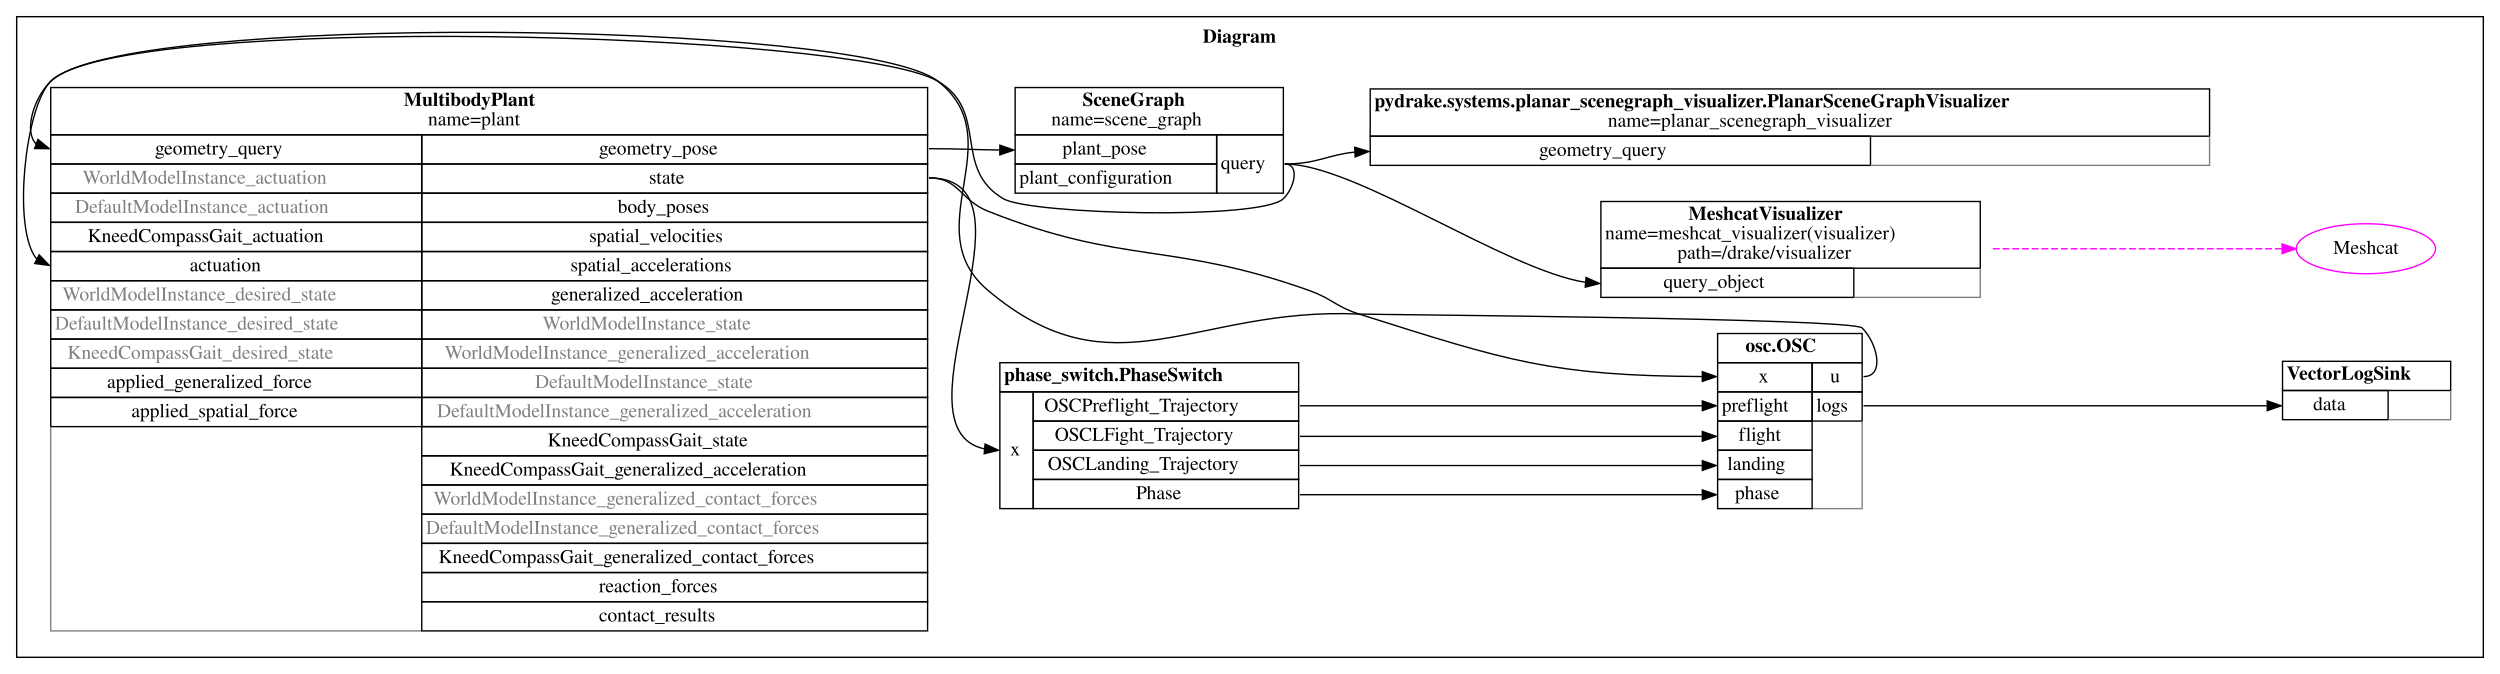
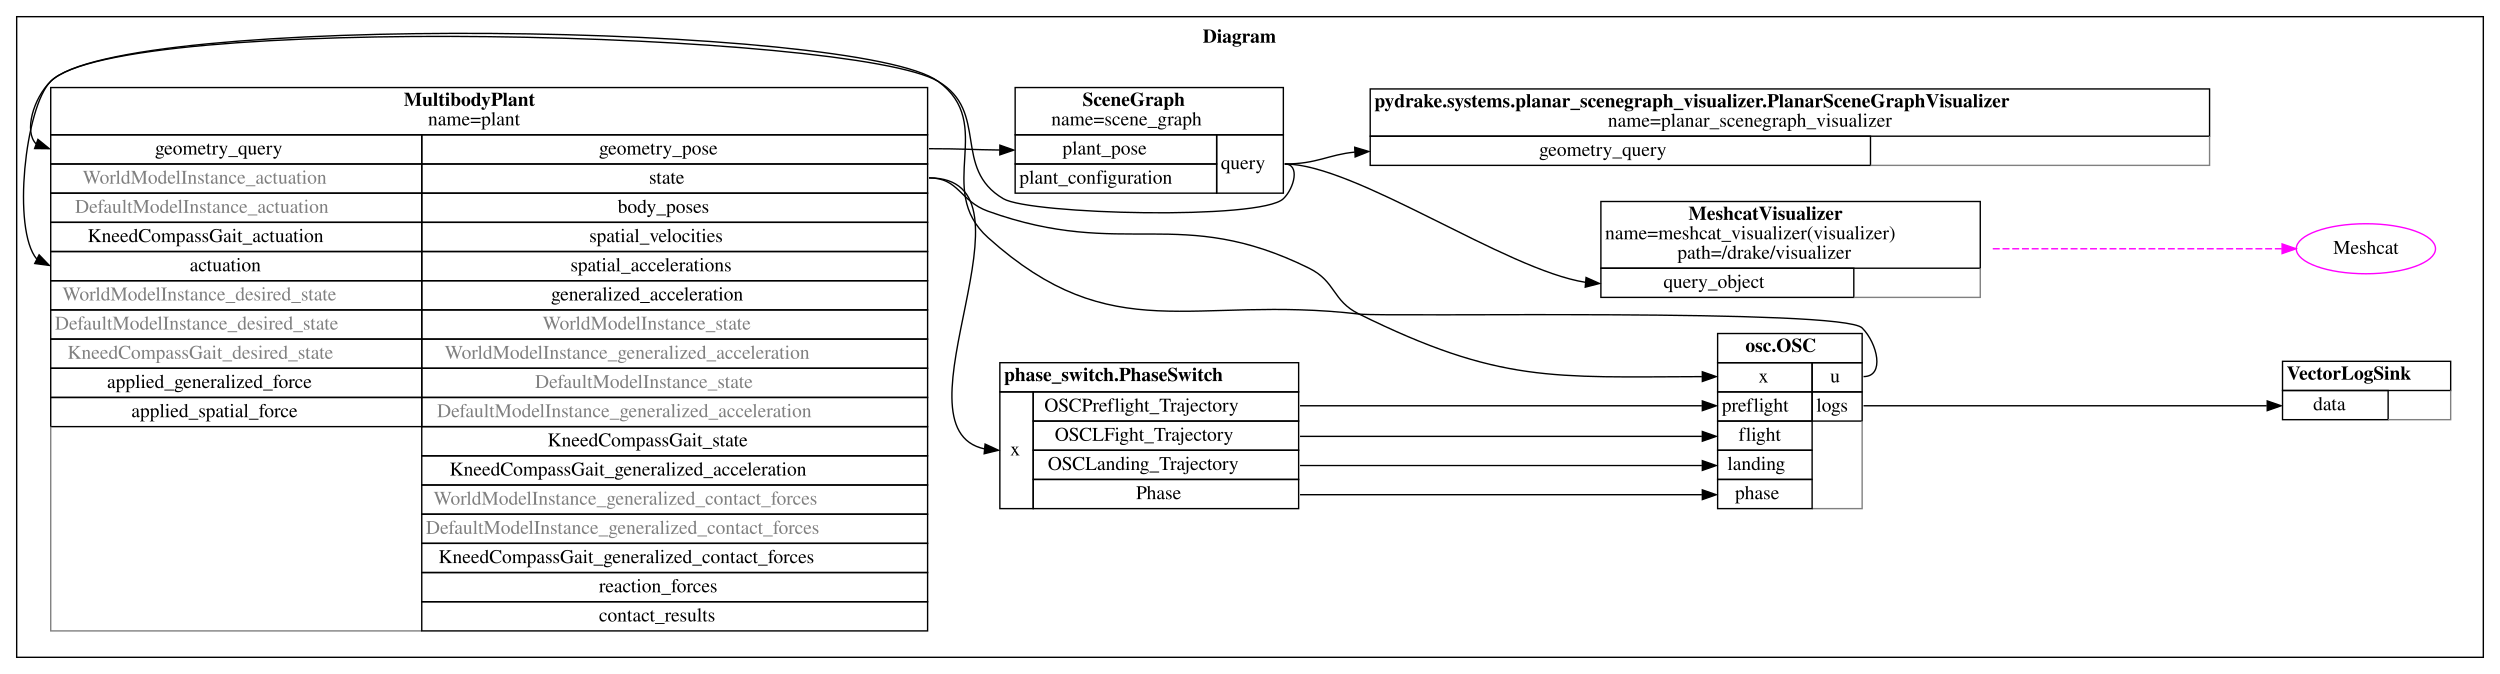
<svg xmlns="http://www.w3.org/2000/svg" width="1799pt" height="485pt" viewBox="0.00 0.00 1799.00 485.00">
  <g id="graph0" class="graph" transform="scale(1 1) rotate(0) translate(4 481)">
    <polygon fill="white" stroke="transparent" points="-4,4 -4,-481 1795,-481 1795,4 -4,4" />
    <g id="clust1" class="cluster">
      <polygon fill="none" stroke="black" points="8,-8 8,-469 1783,-469 1783,-8 8,-8" />
      <text text-anchor="start" x="861.5" y="-450.3" font-family="Times,serif" font-weight="bold" font-size="14.00">Diagram</text>
    </g>
    <g id="clust2" class="cluster">
      <polygon fill="none" stroke="white" points="16,-16 16,-430 1775,-430 1775,-16 16,-16" />
    </g>
    <g id="node1" class="node">
      <polygon fill="none" stroke="black" points="32.5,-384 32.5,-418 663.5,-418 663.5,-384 32.5,-384" />
      <text text-anchor="start" x="286.5" y="-404.8" font-family="Times,serif" font-weight="bold" font-size="14.00">MultibodyPlant</text>
      <text text-anchor="start" x="304" y="-390.8" font-family="Times,serif" font-size="14.00">name=plant</text>
      <polygon fill="none" stroke="black" points="32.5,-363 32.5,-384 299.5,-384 299.5,-363 32.5,-363" />
      <text text-anchor="start" x="107.5" y="-369.8" font-family="Times,serif" font-size="14.00">geometry_query</text>
      <polygon fill="none" stroke="black" points="299.5,-363 299.5,-384 663.5,-384 663.5,-363 299.5,-363" />
      <text text-anchor="start" x="427" y="-369.8" font-family="Times,serif" font-size="14.00">geometry_pose</text>
      <polygon fill="none" stroke="black" points="32.5,-342 32.5,-363 299.5,-363 299.5,-342 32.5,-342" />
      <text text-anchor="start" x="55.5" y="-348.8" font-family="Times,serif" font-size="14.00" fill="grey">WorldModelInstance_actuation</text>
      <polygon fill="none" stroke="black" points="299.5,-342 299.5,-363 663.5,-363 663.5,-342 299.5,-342" />
      <text text-anchor="start" x="463" y="-348.8" font-family="Times,serif" font-size="14.00">state</text>
      <polygon fill="none" stroke="black" points="32.5,-321 32.5,-342 299.5,-342 299.5,-321 32.5,-321" />
      <text text-anchor="start" x="50" y="-327.8" font-family="Times,serif" font-size="14.00" fill="grey">DefaultModelInstance_actuation</text>
      <polygon fill="none" stroke="black" points="299.5,-321 299.5,-342 663.5,-342 663.5,-321 299.5,-321" />
      <text text-anchor="start" x="440.5" y="-327.8" font-family="Times,serif" font-size="14.00">body_poses</text>
      <polygon fill="none" stroke="black" points="32.5,-300 32.5,-321 299.5,-321 299.5,-300 32.5,-300" />
      <text text-anchor="start" x="59" y="-306.8" font-family="Times,serif" font-size="14.00">KneedCompassGait_actuation</text>
      <polygon fill="none" stroke="black" points="299.5,-300 299.5,-321 663.5,-321 663.5,-300 299.5,-300" />
      <text text-anchor="start" x="420" y="-306.8" font-family="Times,serif" font-size="14.00">spatial_velocities</text>
      <polygon fill="none" stroke="black" points="32.5,-279 32.5,-300 299.5,-300 299.5,-279 32.5,-279" />
      <text text-anchor="start" x="132.5" y="-285.8" font-family="Times,serif" font-size="14.00">actuation</text>
      <polygon fill="none" stroke="black" points="299.5,-279 299.5,-300 663.5,-300 663.5,-279 299.5,-279" />
      <text text-anchor="start" x="406.5" y="-285.8" font-family="Times,serif" font-size="14.00">spatial_accelerations</text>
      <polygon fill="none" stroke="black" points="32.5,-258 32.5,-279 299.5,-279 299.5,-258 32.5,-258" />
      <text text-anchor="start" x="41" y="-264.8" font-family="Times,serif" font-size="14.00" fill="grey">WorldModelInstance_desired_state</text>
      <polygon fill="none" stroke="black" points="299.5,-258 299.5,-279 663.5,-279 663.5,-258 299.5,-258" />
      <text text-anchor="start" x="392.5" y="-264.8" font-family="Times,serif" font-size="14.00">generalized_acceleration</text>
      <polygon fill="none" stroke="black" points="32.5,-237 32.5,-258 299.5,-258 299.5,-237 32.5,-237" />
      <text text-anchor="start" x="35.5" y="-243.8" font-family="Times,serif" font-size="14.00" fill="grey">DefaultModelInstance_desired_state</text>
      <polygon fill="none" stroke="black" points="299.5,-237 299.5,-258 663.5,-258 663.5,-237 299.5,-237" />
      <text text-anchor="start" x="386.5" y="-243.8" font-family="Times,serif" font-size="14.00" fill="grey">WorldModelInstance_state</text>
      <polygon fill="none" stroke="black" points="32.5,-216 32.5,-237 299.5,-237 299.5,-216 32.5,-216" />
      <text text-anchor="start" x="44.5" y="-222.8" font-family="Times,serif" font-size="14.00" fill="grey">KneedCompassGait_desired_state</text>
      <polygon fill="none" stroke="black" points="299.5,-216 299.5,-237 663.5,-237 663.5,-216 299.5,-216" />
      <text text-anchor="start" x="316" y="-222.8" font-family="Times,serif" font-size="14.00" fill="grey">WorldModelInstance_generalized_acceleration</text>
      <polygon fill="none" stroke="black" points="32.5,-195 32.5,-216 299.5,-216 299.5,-195 32.5,-195" />
      <text text-anchor="start" x="73" y="-201.8" font-family="Times,serif" font-size="14.00">applied_generalized_force</text>
      <polygon fill="none" stroke="black" points="299.5,-195 299.5,-216 663.5,-216 663.5,-195 299.5,-195" />
      <text text-anchor="start" x="381" y="-201.8" font-family="Times,serif" font-size="14.00" fill="grey">DefaultModelInstance_state</text>
      <polygon fill="none" stroke="black" points="32.5,-174 32.5,-195 299.5,-195 299.5,-174 32.5,-174" />
      <text text-anchor="start" x="90.5" y="-180.8" font-family="Times,serif" font-size="14.00">applied_spatial_force</text>
      <polygon fill="none" stroke="black" points="299.5,-174 299.5,-195 663.5,-195 663.5,-174 299.5,-174" />
      <text text-anchor="start" x="310.5" y="-180.8" font-family="Times,serif" font-size="14.00" fill="grey">DefaultModelInstance_generalized_acceleration</text>
      <polyline fill="none" stroke="grey" points="32.5,-174 32.5,-27 299.5,-27 " />
      <polygon fill="none" stroke="black" points="299.5,-153 299.5,-174 663.5,-174 663.5,-153 299.5,-153" />
      <text text-anchor="start" x="390" y="-159.8" font-family="Times,serif" font-size="14.00">KneedCompassGait_state</text>
      <polygon fill="none" stroke="black" points="299.5,-132 299.5,-153 663.5,-153 663.5,-132 299.5,-132" />
      <text text-anchor="start" x="319.5" y="-138.8" font-family="Times,serif" font-size="14.00">KneedCompassGait_generalized_acceleration</text>
      <polygon fill="none" stroke="black" points="299.5,-111 299.5,-132 663.5,-132 663.5,-111 299.5,-111" />
      <text text-anchor="start" x="308" y="-117.8" font-family="Times,serif" font-size="14.00" fill="grey">WorldModelInstance_generalized_contact_forces</text>
      <polygon fill="none" stroke="black" points="299.5,-90 299.5,-111 663.5,-111 663.5,-90 299.5,-90" />
      <text text-anchor="start" x="302.5" y="-96.8" font-family="Times,serif" font-size="14.00" fill="grey">DefaultModelInstance_generalized_contact_forces</text>
      <polygon fill="none" stroke="black" points="299.5,-69 299.5,-90 663.5,-90 663.5,-69 299.5,-69" />
      <text text-anchor="start" x="311.5" y="-75.8" font-family="Times,serif" font-size="14.00">KneedCompassGait_generalized_contact_forces</text>
      <polygon fill="none" stroke="black" points="299.5,-48 299.5,-69 663.5,-69 663.5,-48 299.5,-48" />
      <text text-anchor="start" x="427" y="-54.8" font-family="Times,serif" font-size="14.00">reaction_forces</text>
      <polygon fill="none" stroke="black" points="299.5,-27 299.5,-48 663.5,-48 663.5,-27 299.5,-27" />
      <text text-anchor="start" x="427" y="-33.8" font-family="Times,serif" font-size="14.00">contact_results</text>
    </g>
    <g id="node2" class="node">
      <polygon fill="none" stroke="black" points="726.5,-384 726.5,-418 919.5,-418 919.5,-384 726.5,-384" />
      <text text-anchor="start" x="775" y="-404.8" font-family="Times,serif" font-weight="bold" font-size="14.00">SceneGraph</text>
      <text text-anchor="start" x="752.5" y="-390.8" font-family="Times,serif" font-size="14.00">name=scene_graph</text>
      <polygon fill="none" stroke="black" points="726.5,-363 726.5,-384 871.5,-384 871.5,-363 726.5,-363" />
      <text text-anchor="start" x="760.5" y="-369.8" font-family="Times,serif" font-size="14.00">plant_pose</text>
      <polygon fill="none" stroke="black" points="871.5,-342 871.5,-384 919.5,-384 919.5,-342 871.5,-342" />
      <text text-anchor="start" x="874.5" y="-359.3" font-family="Times,serif" font-size="14.00">query</text>
      <polygon fill="none" stroke="black" points="726.5,-342 726.5,-363 871.5,-363 871.5,-342 726.5,-342" />
      <text text-anchor="start" x="729.5" y="-348.8" font-family="Times,serif" font-size="14.00">plant_configuration</text>
    </g>
-     <g id="edge10" class="edge">
+     <g id="edge5" class="edge">
      <path fill="none" stroke="black" d="M664.5,-374C687.91,-374 696.15,-373.25 715.42,-373.05" />
      <polygon fill="black" stroke="black" points="715.52,-376.55 725.5,-373 715.48,-369.55 715.52,-376.55" />
    </g>
    <g id="node3" class="node">
      <polygon fill="none" stroke="black" points="715.5,-199 715.5,-220 930.5,-220 930.5,-199 715.5,-199" />
      <text text-anchor="start" x="718.5" y="-206.8" font-family="Times,serif" font-weight="bold" font-size="14.00">phase_switch.PhaseSwitch</text>
      <polygon fill="none" stroke="black" points="715.5,-115 715.5,-199 739.5,-199 739.5,-115 715.5,-115" />
      <text text-anchor="start" x="723" y="-153.3" font-family="Times,serif" font-size="14.00">x</text>
      <polygon fill="none" stroke="black" points="739.5,-178 739.5,-199 930.5,-199 930.5,-178 739.5,-178" />
      <text text-anchor="start" x="747.5" y="-184.8" font-family="Times,serif" font-size="14.00">OSCPreflight_Trajectory</text>
      <polygon fill="none" stroke="black" points="739.5,-157 739.5,-178 930.5,-178 930.5,-157 739.5,-157" />
      <text text-anchor="start" x="755" y="-163.8" font-family="Times,serif" font-size="14.00">OSCLFight_Trajectory</text>
      <polygon fill="none" stroke="black" points="739.5,-136 739.5,-157 930.5,-157 930.5,-136 739.5,-136" />
      <text text-anchor="start" x="750" y="-142.8" font-family="Times,serif" font-size="14.00">OSCLanding_Trajectory</text>
      <polygon fill="none" stroke="black" points="739.5,-115 739.5,-136 930.5,-136 930.5,-115 739.5,-115" />
      <text text-anchor="start" x="813.5" y="-121.8" font-family="Times,serif" font-size="14.00">Phase</text>
    </g>
-     <g id="edge11" class="edge">
+     <g id="edge6" class="edge">
      <path fill="none" stroke="black" d="M664.5,-353C750.71,-353 634.88,-172.75 704.52,-157.96" />
      <polygon fill="black" stroke="black" points="704.88,-161.44 714.5,-157 704.21,-154.48 704.88,-161.44" />
    </g>
    <g id="node4" class="node">
      <polygon fill="none" stroke="black" points="1232,-220 1232,-241 1336,-241 1336,-220 1232,-220" />
      <text text-anchor="start" x="1252" y="-227.8" font-family="Times,serif" font-weight="bold" font-size="14.00">osc.OSC</text>
      <polygon fill="none" stroke="black" points="1232,-199 1232,-220 1300,-220 1300,-199 1232,-199" />
      <text text-anchor="start" x="1261.5" y="-205.8" font-family="Times,serif" font-size="14.00">x</text>
      <polygon fill="none" stroke="black" points="1300,-199 1300,-220 1336,-220 1336,-199 1300,-199" />
      <text text-anchor="start" x="1313" y="-205.8" font-family="Times,serif" font-size="14.00">u</text>
      <polygon fill="none" stroke="black" points="1232,-178 1232,-199 1300,-199 1300,-178 1232,-178" />
      <text text-anchor="start" x="1235" y="-184.8" font-family="Times,serif" font-size="14.00">preflight</text>
      <polygon fill="none" stroke="black" points="1300,-178 1300,-199 1336,-199 1336,-178 1300,-178" />
      <text text-anchor="start" x="1303" y="-184.8" font-family="Times,serif" font-size="14.00">logs</text>
      <polygon fill="none" stroke="black" points="1232,-157 1232,-178 1300,-178 1300,-157 1232,-157" />
      <text text-anchor="start" x="1247" y="-163.8" font-family="Times,serif" font-size="14.00">flight</text>
      <polyline fill="none" stroke="grey" points="1300,-115 1336,-115 1336,-178 " />
      <polygon fill="none" stroke="black" points="1232,-136 1232,-157 1300,-157 1300,-136 1232,-136" />
      <text text-anchor="start" x="1239" y="-142.8" font-family="Times,serif" font-size="14.00">landing</text>
      <polygon fill="none" stroke="black" points="1232,-115 1232,-136 1300,-136 1300,-115 1232,-115" />
      <text text-anchor="start" x="1244.5" y="-121.8" font-family="Times,serif" font-size="14.00">phase</text>
    </g>
+     <g id="edge8" class="edge">
+       <path fill="none" stroke="black" d="M664.5,-353C686.19,-353 686.58,-336.33 707,-329 805.13,-293.75 844.51,-334.18 938,-288 957.46,-278.39 954.53,-264.59 974,-255 1074.88,-205.32 1112.74,-209.68 1220.68,-209.98" />
+       <polygon fill="black" stroke="black" points="1220.99,-213.48 1231,-210 1221.01,-206.49 1220.99,-213.48" />
+     </g>
    <g id="edge3" class="edge">
-       <path fill="none" stroke="black" d="M664.5,-353C686.19,-353 686.84,-337.01 707,-329 805.28,-289.97 838.36,-307.42 938,-272 954.67,-266.07 957.13,-260.35 974,-255 1081.18,-220.99 1113.12,-210.62 1220.7,-210.03" />
-       <polygon fill="black" stroke="black" points="1221.01,-213.53 1231,-210 1220.99,-206.53 1221.01,-213.53" />
-     </g>
-     <g id="edge8" class="edge">
      <path fill="none" stroke="black" d="M920.5,-363C931.62,-363 927.52,-345.7 919.5,-338 903.36,-322.49 737.3,-326.65 718,-338 680.96,-359.78 708.04,-400.72 671,-422.5 609.85,-458.46 83.18,-472.15 32.5,-422.5 20.11,-410.36 13.05,-386.35 22,-377.44" />
      <polygon fill="black" stroke="black" points="23.29,-380.69 31.5,-374 20.91,-374.11 23.29,-380.69" />
    </g>
    <g id="node6" class="node">
      <polygon fill="none" stroke="black" points="982,-383 982,-417 1586,-417 1586,-383 982,-383" />
      <text text-anchor="start" x="985" y="-403.8" font-family="Times,serif" font-weight="bold" font-size="14.00">pydrake.systems.planar_scenegraph_visualizer.PlanarSceneGraphVisualizer</text>
      <text text-anchor="start" x="1153" y="-389.8" font-family="Times,serif" font-size="14.00">name=planar_scenegraph_visualizer</text>
      <polygon fill="none" stroke="black" points="982,-362 982,-383 1342,-383 1342,-362 982,-362" />
      <text text-anchor="start" x="1103.5" y="-368.8" font-family="Times,serif" font-size="14.00">geometry_query</text>
      <polyline fill="none" stroke="grey" points="1342,-362 1586,-362 1586,-383 " />
    </g>
-     <g id="edge12" class="edge">
+     <g id="edge7" class="edge">
      <path fill="none" stroke="black" d="M920.5,-363C943.97,-363 951.75,-369.71 970.92,-371.54" />
      <polygon fill="black" stroke="black" points="970.85,-375.04 981,-372 971.17,-368.05 970.85,-375.04" />
    </g>
    <g id="node7" class="node">
      <polygon fill="none" stroke="black" points="1148,-288 1148,-336 1421,-336 1421,-288 1148,-288" />
      <text text-anchor="start" x="1211" y="-322.8" font-family="Times,serif" font-weight="bold" font-size="14.00">MeshcatVisualizer</text>
      <text text-anchor="start" x="1151" y="-308.8" font-family="Times,serif" font-size="14.00">name=meshcat_visualizer(visualizer)</text>
      <text text-anchor="start" x="1203" y="-294.8" font-family="Times,serif" font-size="14.00">path=/drake/visualizer</text>
      <polygon fill="none" stroke="black" points="1148,-267 1148,-288 1330,-288 1330,-267 1148,-267" />
      <text text-anchor="start" x="1193" y="-273.8" font-family="Times,serif" font-size="14.00">query_object</text>
      <polyline fill="none" stroke="grey" points="1330,-267 1421,-267 1421,-288 " />
    </g>
    <g id="edge13" class="edge">
      <path fill="none" stroke="black" d="M920.5,-363C971.18,-363 1079.46,-286.78 1136.89,-277.85" />
      <polygon fill="black" stroke="black" points="1137.33,-281.33 1147,-277 1136.74,-274.35 1137.33,-281.33" />
    </g>
-     <g id="edge4" class="edge">
+     <g id="edge9" class="edge">
      <path fill="none" stroke="black" d="M931.5,-189C1061.1,-189 1096.06,-189 1220.68,-189" />
      <polygon fill="black" stroke="black" points="1221,-192.5 1231,-189 1221,-185.5 1221,-192.5" />
    </g>
-     <g id="edge5" class="edge">
+     <g id="edge10" class="edge">
      <path fill="none" stroke="black" d="M931.5,-167C1061.1,-167 1096.06,-167 1220.68,-167" />
      <polygon fill="black" stroke="black" points="1221,-170.5 1231,-167 1221,-163.5 1221,-170.5" />
    </g>
-     <g id="edge6" class="edge">
+     <g id="edge11" class="edge">
      <path fill="none" stroke="black" d="M931.5,-146C1061.1,-146 1096.06,-146 1220.68,-146" />
      <polygon fill="black" stroke="black" points="1221,-149.5 1231,-146 1221,-142.5 1221,-149.5" />
    </g>
-     <g id="edge7" class="edge">
+     <g id="edge12" class="edge">
      <path fill="none" stroke="black" d="M931.5,-125C1061.1,-125 1096.06,-125 1220.68,-125" />
      <polygon fill="black" stroke="black" points="1221,-128.5 1231,-125 1221,-121.5 1221,-128.5" />
    </g>
-     <g id="edge9" class="edge">
-       <path fill="none" stroke="black" d="M1337,-210C1352.56,-210 1347.01,-234 1336,-245 1328.88,-252.11 984.05,-254.54 974,-255 855.22,-260.42 797.96,-195.42 707,-272 654.39,-316.3 724.99,-379.9 671,-422.5 615.3,-466.44 82.85,-472.48 32.5,-422.5 14.13,-404.27 4.53,-315.73 22.47,-294.56" />
+     <g id="edge4" class="edge">
+       <path fill="none" stroke="black" d="M1337,-210C1352.56,-210 1347.01,-234 1336,-245 1321.77,-259.22 993.99,-252.68 974,-255 853.65,-268.95 797.11,-229.01 707,-310 667.95,-345.09 713.4,-391.55 671,-422.5 613.7,-464.33 82.85,-472.48 32.5,-422.5 14.13,-404.27 4.53,-315.73 22.47,-294.56" />
      <polygon fill="black" stroke="black" points="24.15,-297.63 31.5,-290 21,-291.38 24.15,-297.63" />
    </g>
    <g id="node5" class="node">
      <polygon fill="none" stroke="black" points="1638.5,-200 1638.5,-221 1759.5,-221 1759.5,-200 1638.5,-200" />
      <text text-anchor="start" x="1641.5" y="-207.8" font-family="Times,serif" font-weight="bold" font-size="14.00">VectorLogSink</text>
      <polygon fill="none" stroke="black" points="1638.5,-179 1638.5,-200 1714.5,-200 1714.5,-179 1638.5,-179" />
      <text text-anchor="start" x="1660.5" y="-185.8" font-family="Times,serif" font-size="14.00">data</text>
      <polyline fill="none" stroke="grey" points="1714.5,-179 1759.5,-179 1759.5,-200 " />
    </g>
    <g id="edge2" class="edge">
      <path fill="none" stroke="black" d="M1337,-189C1467.03,-189 1502.11,-189 1627.14,-189" />
      <polygon fill="black" stroke="black" points="1627.5,-192.5 1637.5,-189 1627.5,-185.5 1627.5,-192.5" />
    </g>
    <g id="node8" class="node">
      <ellipse fill="none" stroke="magenta" cx="1698.5" cy="-302" rx="50.09" ry="18" />
      <text text-anchor="middle" x="1698.5" y="-298.3" font-family="Times,serif" font-size="14.00">Meshcat</text>
    </g>
    <g id="edge1" class="edge">
      <path fill="none" stroke="magenta" stroke-dasharray="5,2" d="M1430,-302C1501.55,-302 1583.87,-302 1638.08,-302" />
      <polygon fill="magenta" stroke="magenta" points="1638.2,-305.5 1648.2,-302 1638.2,-298.5 1638.2,-305.5" />
    </g>
  </g>
</svg>
